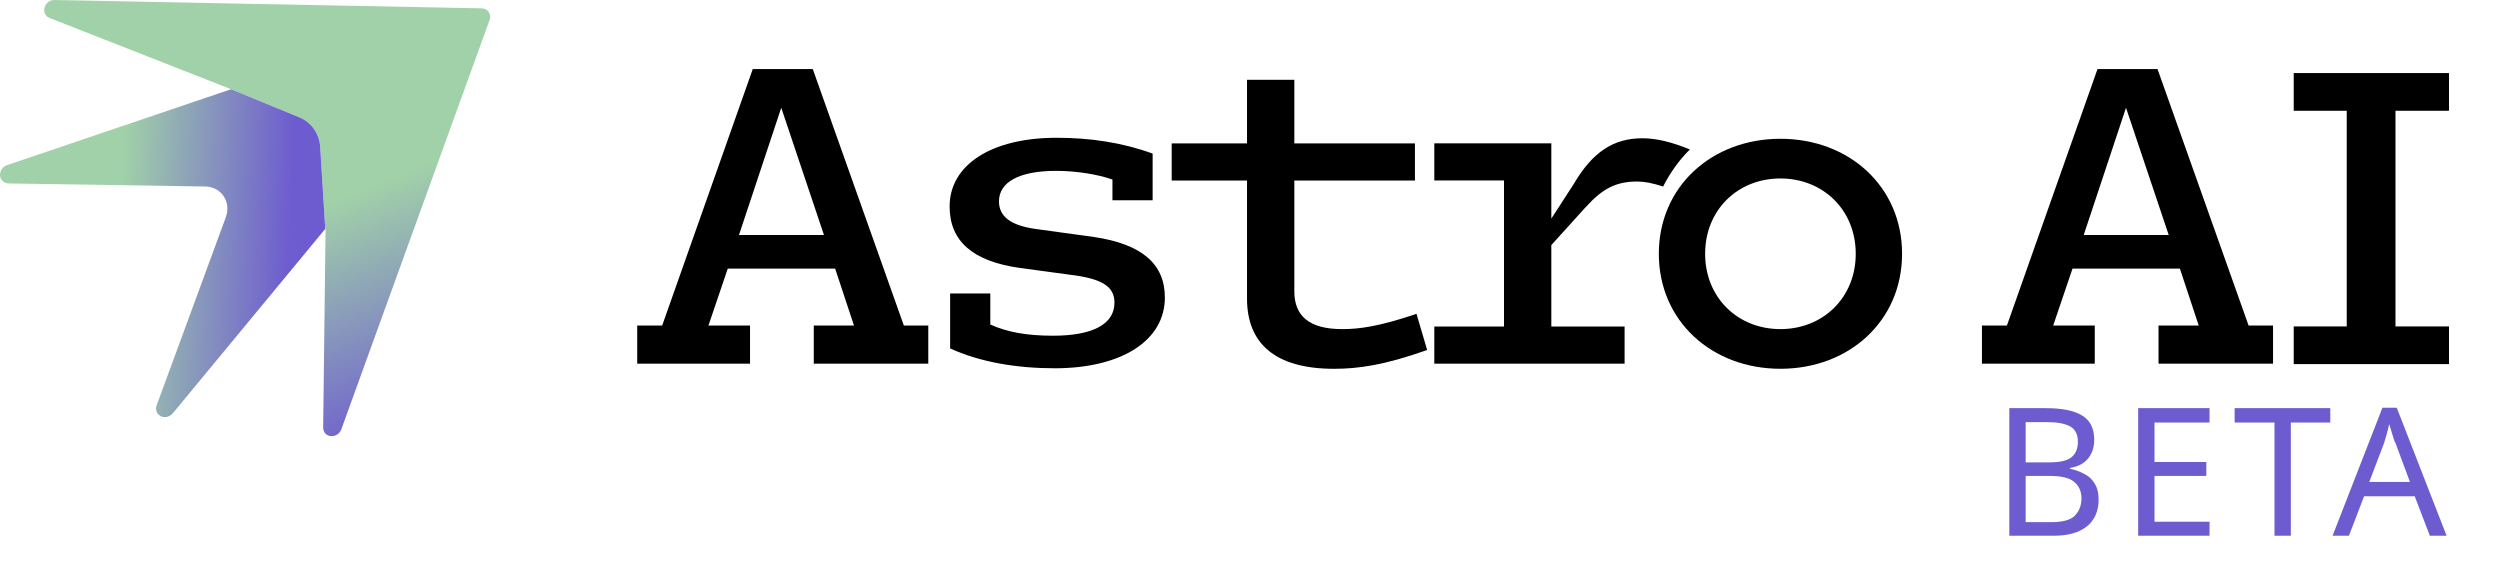
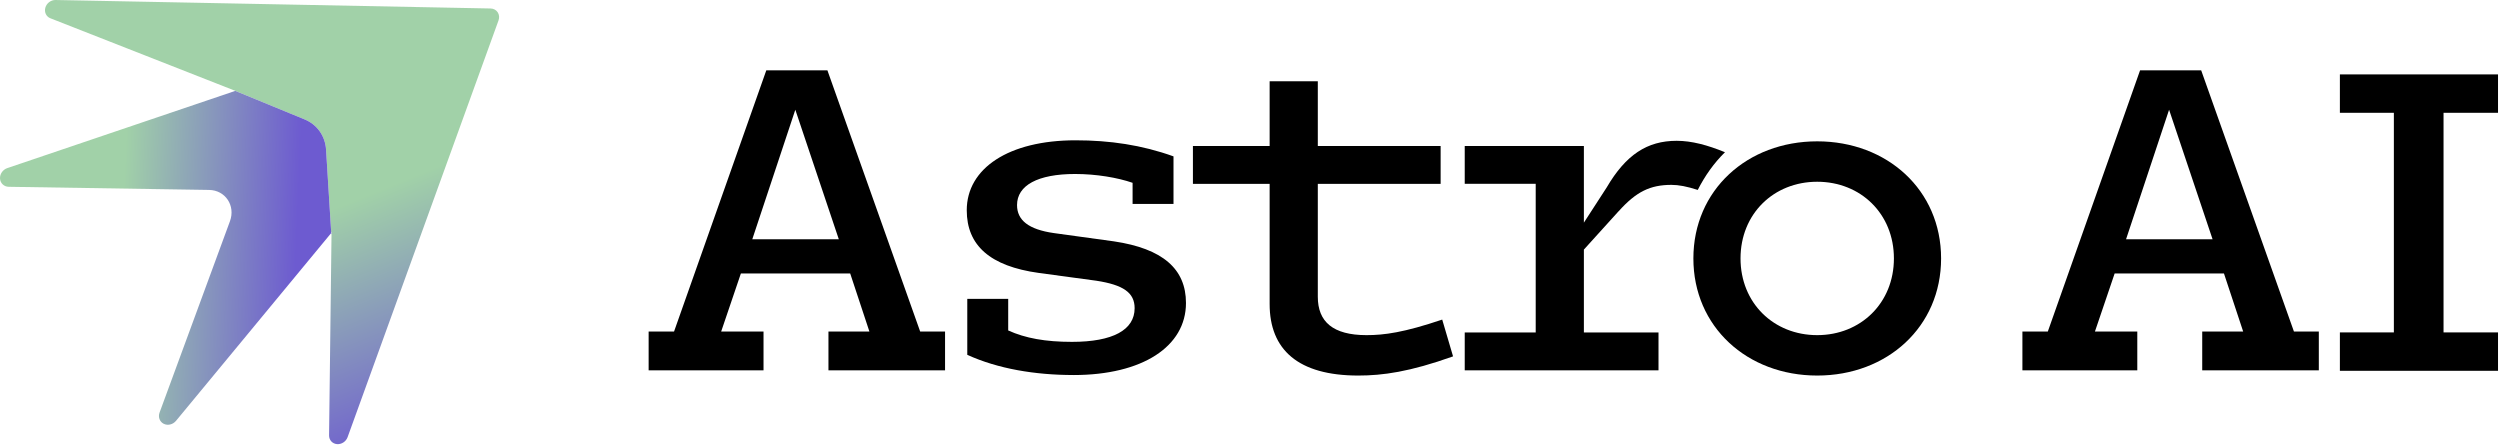
- <svg xmlns="http://www.w3.org/2000/svg" width="98" height="22" viewBox="0 0 98 22" fill="none">
-   <path d="M25.957 12.761L29.508 2.708H31.861L35.431 12.761H36.389V14.257H31.9V12.761H33.476L32.737 10.528H28.529L27.771 12.761H29.401V14.257H24.979V12.761H25.956H25.957ZM32.299 9.211L30.625 4.224L28.968 9.211H32.3H32.299Z" fill="black" />
-   <path d="M41.335 14.436C39.859 14.436 38.422 14.197 37.245 13.658V11.504H38.82V12.721C39.479 13.02 40.257 13.16 41.274 13.16C42.849 13.16 43.687 12.701 43.687 11.863C43.687 11.265 43.248 10.965 42.211 10.806L39.997 10.506C38.123 10.247 37.225 9.449 37.225 8.093C37.225 6.478 38.84 5.401 41.413 5.401C42.729 5.401 43.966 5.581 45.183 6.02V7.85H43.608V7.037C43.03 6.837 42.212 6.698 41.395 6.698C39.958 6.698 39.16 7.136 39.16 7.894C39.16 8.473 39.599 8.832 40.576 8.972L42.891 9.291C44.764 9.57 45.663 10.348 45.663 11.664C45.663 13.339 43.987 14.437 41.335 14.437V14.436Z" fill="black" />
-   <path d="M52.614 12.901C53.291 12.901 54.05 12.801 55.527 12.303L55.944 13.719C54.27 14.317 53.231 14.457 52.294 14.457C49.98 14.457 48.883 13.46 48.883 11.704V7.077H45.93V5.621H48.883V3.127H50.738V5.621H55.466V7.077H50.738V11.425C50.738 12.382 51.316 12.901 52.613 12.901H52.614Z" fill="black" />
-   <path d="M65.026 9.948C65.026 7.315 67.1 5.44 69.793 5.44C72.486 5.44 74.561 7.315 74.561 9.948C74.561 12.582 72.486 14.456 69.793 14.456C67.1 14.456 65.026 12.582 65.026 9.948ZM72.745 9.948C72.745 8.233 71.469 6.996 69.792 6.996C68.115 6.996 66.841 8.233 66.841 9.948C66.841 11.664 68.117 12.901 69.792 12.901C71.467 12.901 72.745 11.664 72.745 9.948Z" fill="black" />
-   <path d="M62.149 8.133C62.828 7.375 63.365 7.116 64.184 7.116C64.462 7.116 64.777 7.176 65.195 7.311C65.469 6.771 65.816 6.28 66.243 5.859C65.568 5.583 64.961 5.42 64.383 5.42C63.246 5.42 62.428 5.958 61.69 7.214L60.812 8.57V5.619H56.225V7.074H58.957V12.799H56.225V14.255H63.684V12.799H60.812V9.607L62.148 8.131L62.149 8.133Z" fill="black" />
-   <path d="M91.992 12.796V4.342H89.914V2.864H96.001V4.342H93.903V12.796H96.001V14.273H89.914V12.796H91.992Z" fill="black" />
-   <path d="M78.671 12.761L82.222 2.708H84.575L88.145 12.761H89.103V14.257H84.614V12.761H86.19L85.451 10.528H81.243L80.485 12.761H82.115V14.257H77.692V12.761H78.67H78.671ZM85.013 9.211L83.339 4.224L81.682 9.211H85.014H85.013Z" fill="black" />
-   <path d="M1.746 0.294C1.795 0.121 1.961 -0.003 2.138 6.94822e-05L18.885 0.327C18.998 0.329 19.098 0.382 19.158 0.472C19.218 0.562 19.23 0.677 19.191 0.785L13.38 16.829C13.318 17 13.144 17.113 12.968 17.096C12.792 17.079 12.665 16.938 12.668 16.761L12.763 8.925L12.749 8.941L12.551 5.757C12.519 5.235 12.206 4.795 11.73 4.599L9.162 3.542L9.167 3.54L1.939 0.703C1.778 0.64 1.697 0.467 1.746 0.294Z" fill="url(#paint0_linear_702_15021)" />
-   <path d="M0.001 6.88C-0.012 6.703 0.106 6.53 0.282 6.471L9.057 3.498L11.73 4.599C12.206 4.795 12.518 5.235 12.551 5.756L12.752 8.998L12.741 9.019L12.741 8.982L6.776 16.199C6.656 16.343 6.457 16.392 6.301 16.313C6.146 16.235 6.079 16.053 6.143 15.881L8.852 8.517C9.072 7.917 8.676 7.321 8.049 7.311L0.336 7.191C0.156 7.188 0.015 7.057 0.001 6.88Z" fill="url(#paint1_linear_702_15021)" />
+ <svg xmlns="http://www.w3.org/2000/svg" width="1137" height="202" viewBox="0 0 1137 202" fill="none">
+   <path d="M306.56 150.77L348.51 32H376.31L418.49 150.77H429.81V168.44H376.78V150.77H395.4L386.67 124.38H336.95L327.99 150.77H347.25V168.44H295V150.77H306.55H306.56ZM381.49 108.82L361.71 49.91L342.14 108.82H381.5H381.49Z" fill="black" />
+   <path d="M488.24 170.56C470.8 170.56 453.83 167.73 439.92 161.37V135.92H458.53V150.29C466.32 153.83 475.51 155.48 487.52 155.48C506.13 155.48 516.03 150.06 516.03 140.16C516.03 133.09 510.85 129.55 498.59 127.67L472.44 124.13C450.3 121.07 439.68 111.64 439.68 95.62C439.68 76.53 458.77 63.81 489.17 63.81C504.71 63.81 519.33 65.94 533.71 71.12V92.75H515.1V83.14C508.27 80.78 498.6 79.13 488.95 79.13C471.97 79.13 462.55 84.31 462.55 93.27C462.55 100.11 467.73 104.35 479.28 106L506.62 109.77C528.76 113.07 539.38 122.26 539.38 137.81C539.38 157.6 519.58 170.57 488.24 170.57V170.56Z" fill="black" />
+   <path d="M621.51 152.42C629.51 152.42 638.47 151.24 655.92 145.35L660.85 162.08C641.07 169.15 628.8 170.8 617.73 170.8C590.39 170.8 577.43 159.02 577.43 138.28V83.61H542.54V66.41H577.43V36.95H599.34V66.41H655.2V83.61H599.34V134.98C599.34 146.29 606.17 152.42 621.5 152.42H621.51Z" fill="black" />
+   <path d="M770.15 117.54C770.15 86.43 794.65 64.28 826.47 64.28C858.29 64.28 882.81 86.43 882.81 117.54C882.81 148.65 858.29 170.8 826.47 170.8C794.65 170.8 770.15 148.65 770.15 117.54ZM861.35 117.54C861.35 97.27 846.27 82.66 826.46 82.66C806.65 82.66 791.59 97.27 791.59 117.54C791.59 137.81 806.67 152.42 826.46 152.42C846.25 152.42 861.35 137.81 861.35 117.54Z" fill="black" />
+   <path d="M736.15 96.09C744.17 87.14 750.52 84.08 760.19 84.08C763.48 84.08 767.2 84.79 772.14 86.38C775.37 80 779.47 74.2 784.52 69.23C776.54 65.97 769.37 64.04 762.54 64.04C749.11 64.04 739.44 70.4 730.73 85.24L720.35 101.26V66.39H666.16V83.58H698.44V151.22H666.16V168.42H754.29V151.22H720.35V113.51L736.14 96.07L736.15 96.09Z" fill="black" />
+   <path d="M1088.73 151.18V51.3H1064.18V33.84H1136.1V51.3H1111.32V151.18H1136.1V168.64H1064.18V151.18H1088.73Z" fill="black" />
+   <path d="M931.35 150.77L973.3 32H1001.1L1043.28 150.77H1054.6V168.44H1001.57V150.77H1020.19L1011.46 124.38H961.74L952.78 150.77H972.04V168.44H919.79V150.77H931.34H931.35ZM1006.28 108.82L986.5 49.91L966.93 108.82H1006.29H1006.28Z" fill="black" />
+   <path d="M20.627 3.473C21.209 1.426 23.166 -0.04 25.264 0.001L223.119 3.858C224.45 3.884 225.64 4.518 226.347 5.577C227.053 6.636 227.195 8.002 226.732 9.278L158.08 198.833C157.349 200.85 155.295 202.18 153.216 201.98C151.137 201.78 149.638 200.111 149.663 198.027L150.787 105.442L150.623 105.639L148.286 68.012C147.903 61.854 144.21 56.645 138.589 54.332L108.251 41.844L108.305 41.826L22.906 8.307C21.008 7.562 20.046 5.522 20.627 3.473Z" fill="url(#paint0_linear_317_5)" />
+   <path d="M0.012 81.281C-0.147 79.188 1.25 77.152 3.328 76.448L107.009 41.332L138.589 54.332C144.21 56.645 147.902 61.853 148.285 68.01L150.666 106.313L150.525 106.561L150.53 106.116L80.053 191.386C78.643 193.091 76.285 193.66 74.45 192.737C72.615 191.813 71.825 189.663 72.574 187.626L104.579 100.622C107.186 93.535 102.503 86.498 95.101 86.382L3.975 84.955C1.842 84.922 0.172 83.373 0.012 81.281Z" fill="url(#paint1_linear_317_5)" />
  <defs>
-     <linearGradient id="paint0_linear_702_15021" x1="11.874" y1="18.805" x2="8.254" y2="9.896" gradientUnits="userSpaceOnUse">
+     <linearGradient id="paint0_linear_317_5" x1="140.287" y1="222.172" x2="97.513" y2="116.921" gradientUnits="userSpaceOnUse">
      <stop stop-color="#6D5BD0" />
      <stop offset="1" stop-color="#A1D1A8" />
    </linearGradient>
-     <linearGradient id="paint1_linear_702_15021" x1="11.412" y1="9.445" x2="4.678" y2="9.15" gradientUnits="userSpaceOnUse">
+     <linearGradient id="paint1_linear_317_5" x1="134.829" y1="111.588" x2="55.269" y2="108.108" gradientUnits="userSpaceOnUse">
      <stop stop-color="#6D5BD0" />
      <stop offset="1" stop-color="#A1D1A8" />
    </linearGradient>
  </defs>
-   <text x="87" y="21" text-anchor="middle" font-family="sans-serif" font-size="7" letter-spacing="0.5" fill="#6D5BD0">BETA</text>
</svg>
